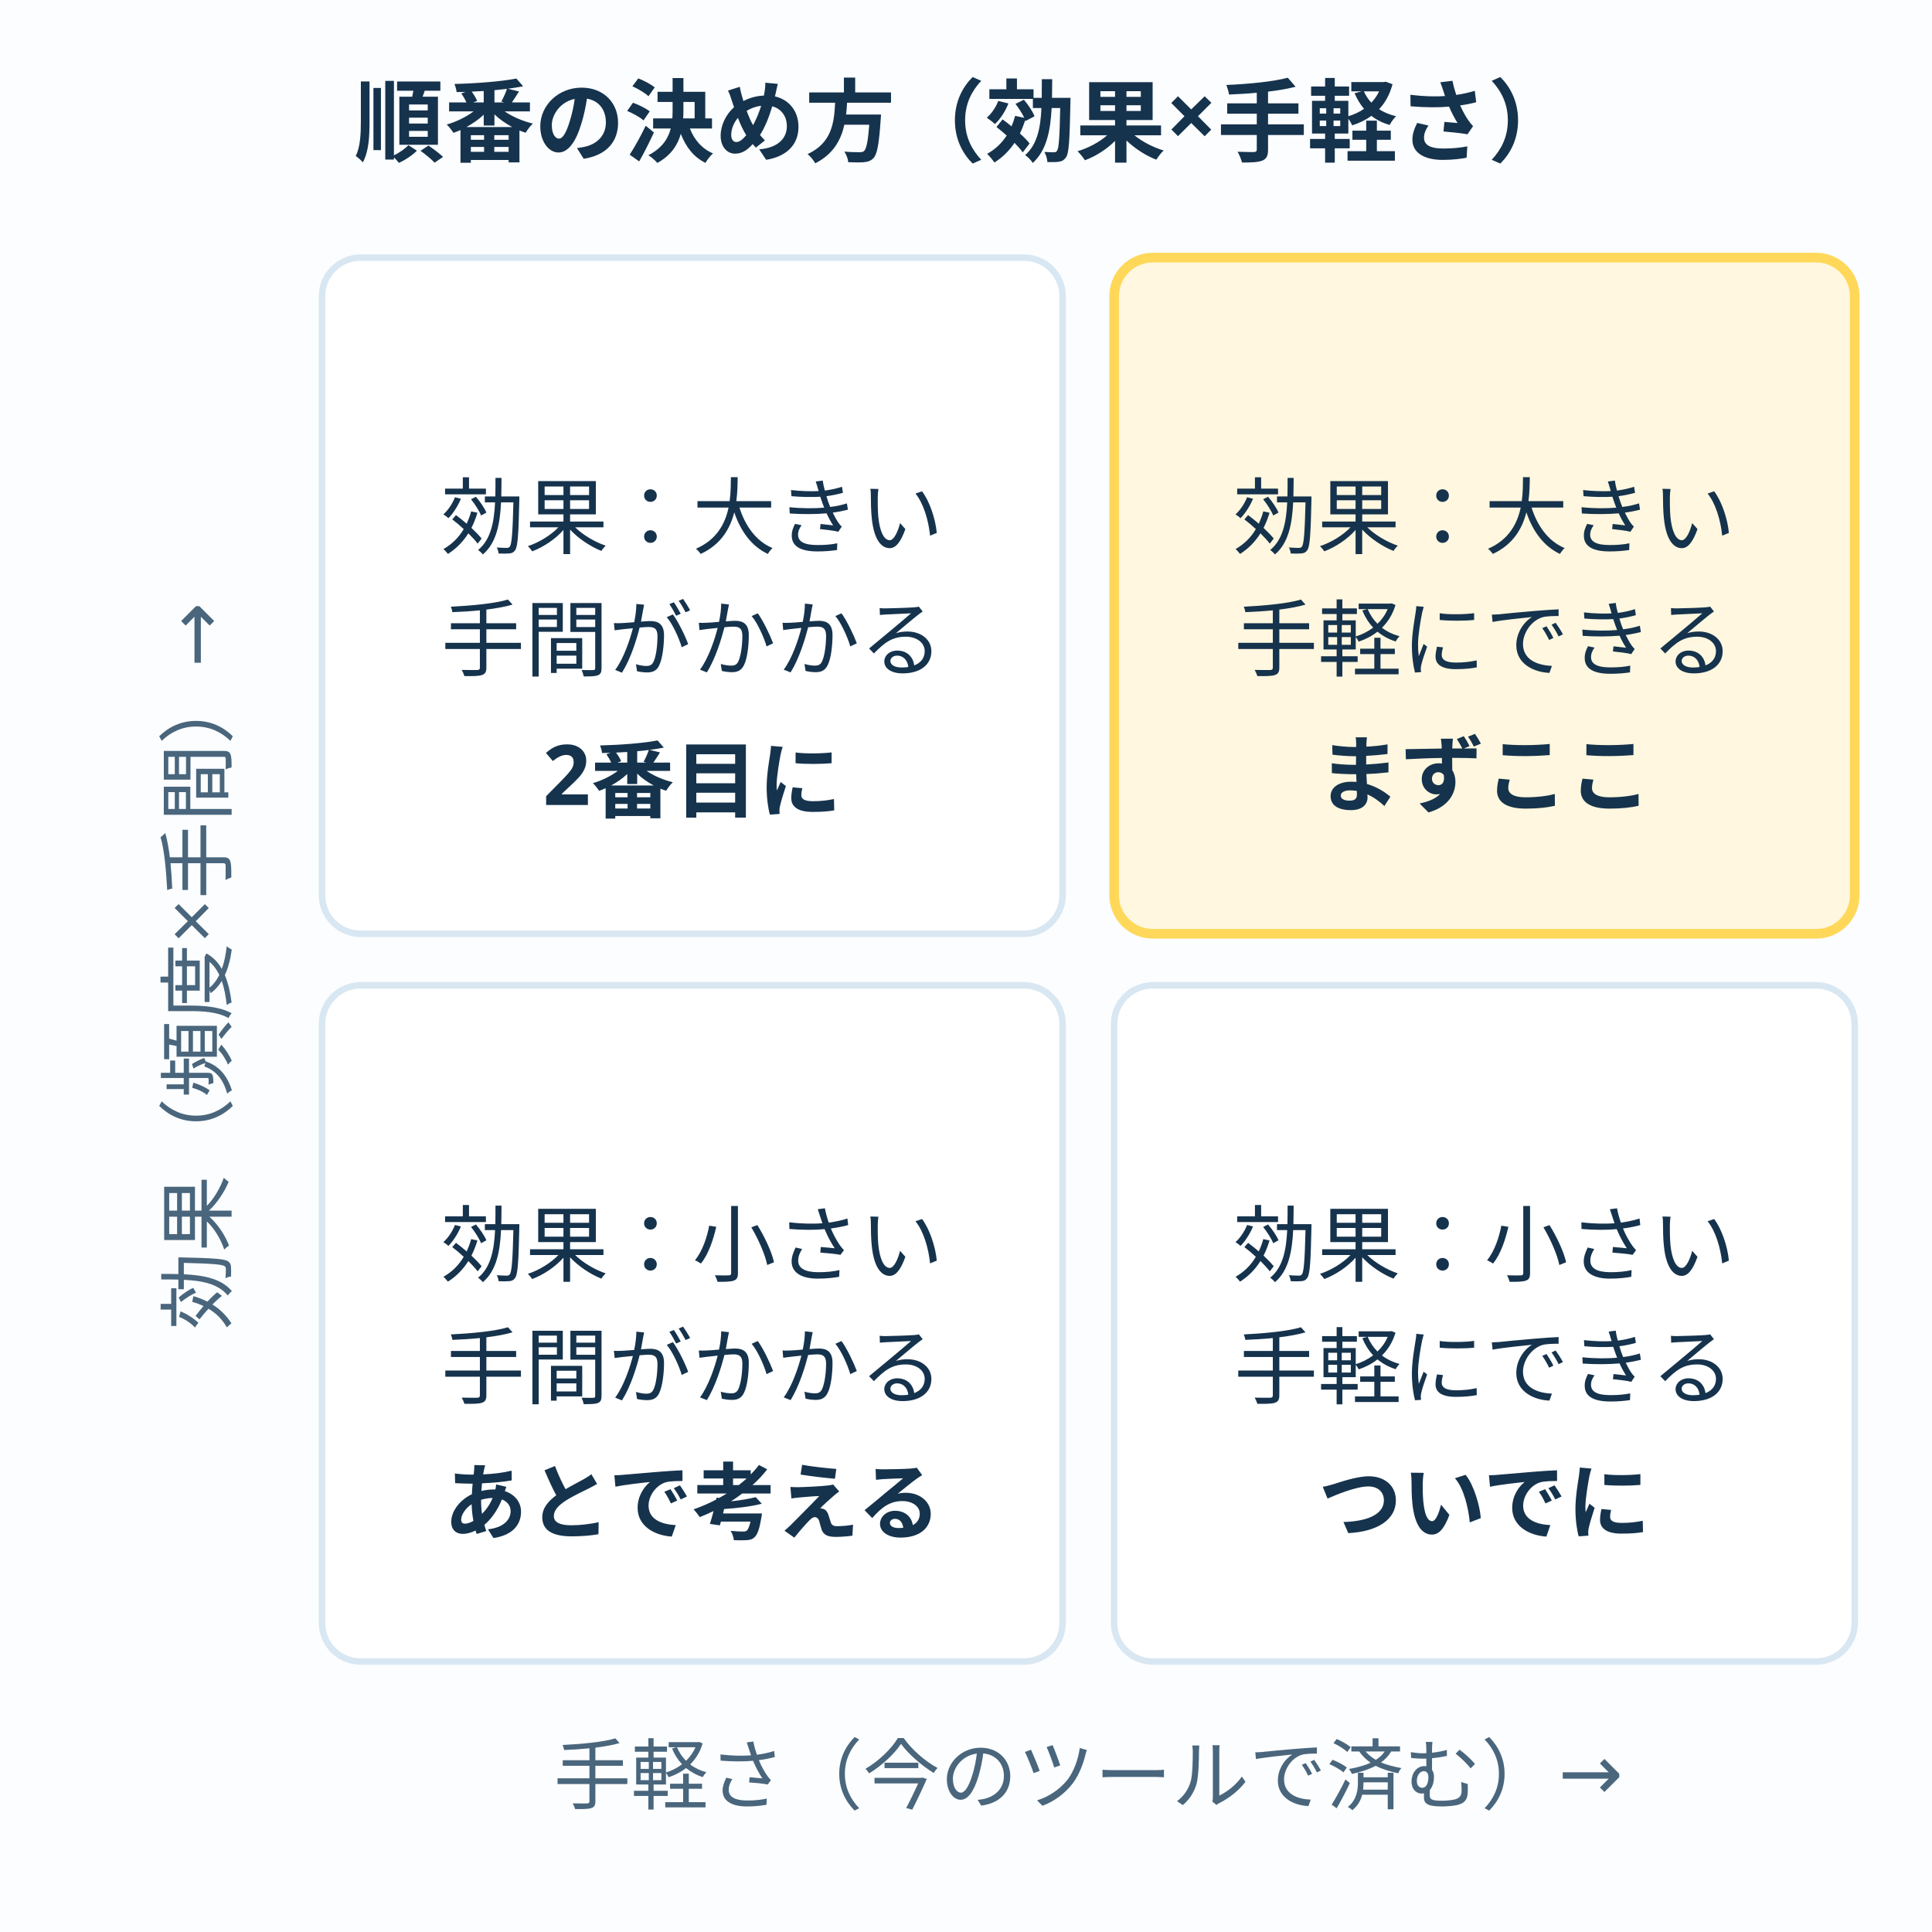
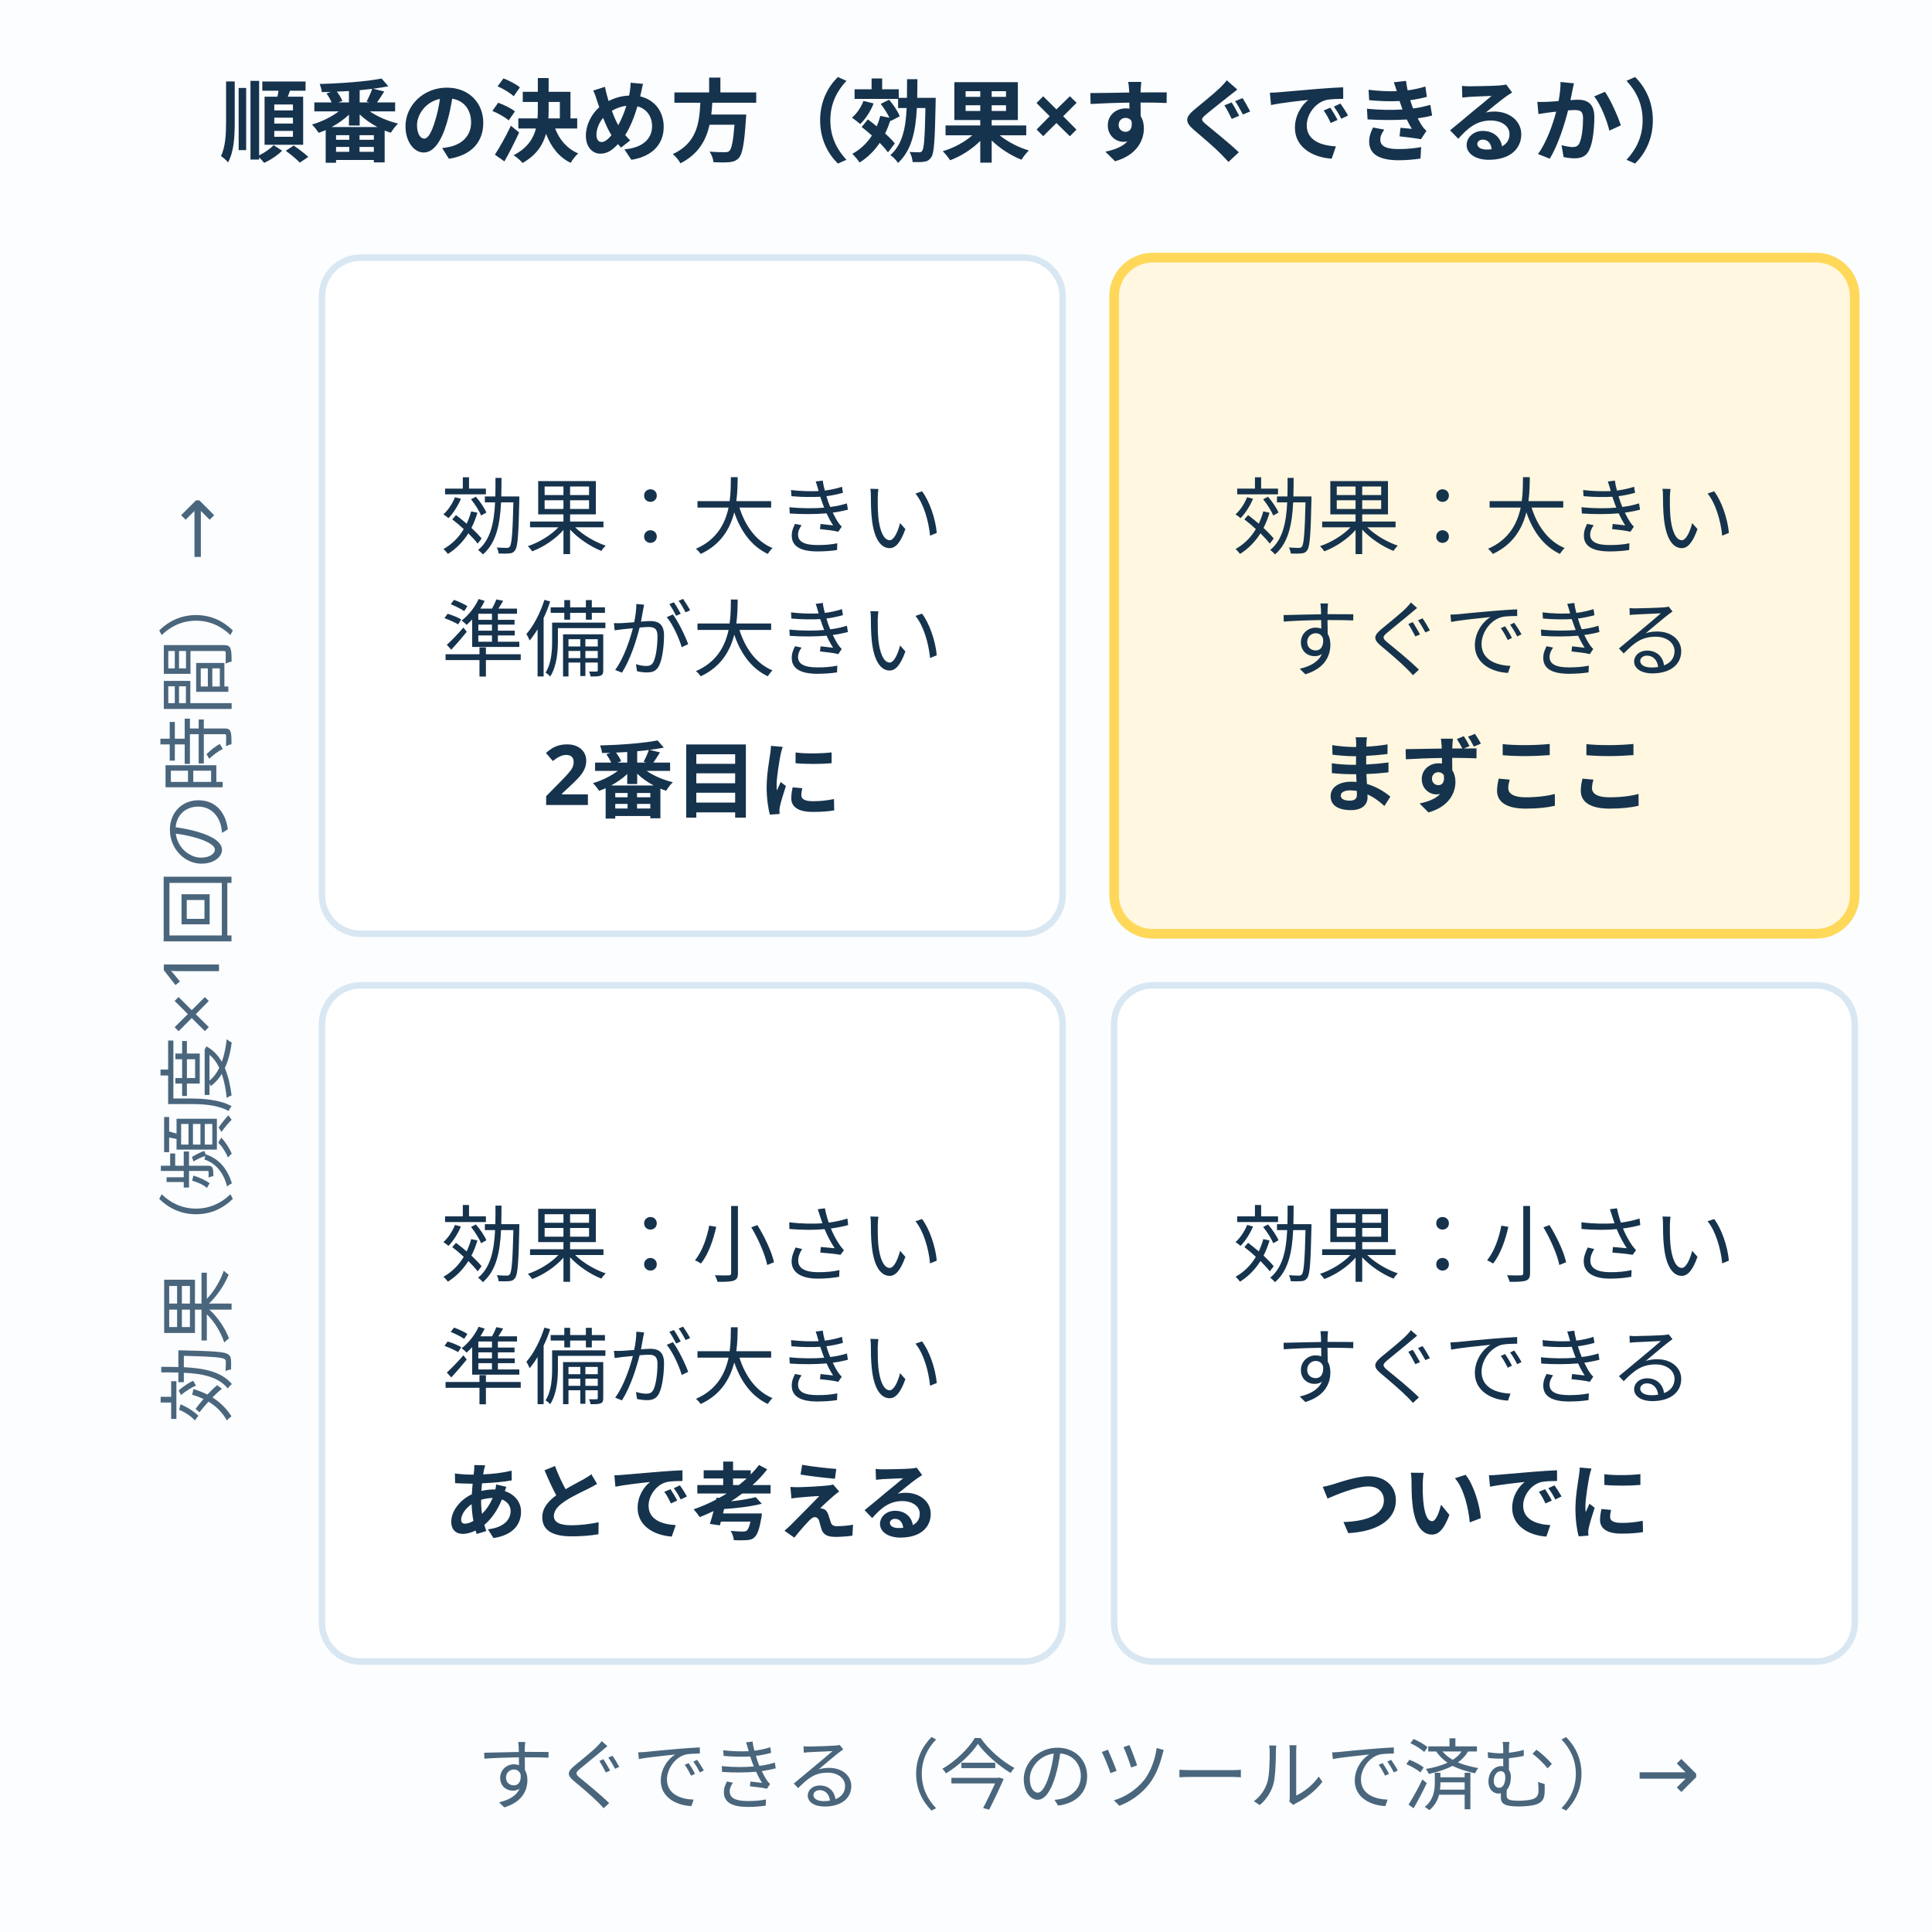
<svg xmlns="http://www.w3.org/2000/svg" viewBox="0 0 600 600" font-family="'Noto Sans JP','Hiragino Kaku Gothic ProN',sans-serif">
  <rect width="600" height="600" fill="#fbfdff" />
-   <text x="300" y="48" font-size="28" font-weight="700" fill="#16334d" text-anchor="middle">順番の決め方（効果×手軽さ）</text>
+   <text x="300" y="48" font-size="28" font-weight="700" fill="#16334d" text-anchor="middle">順番の決め方（効果×すぐできるか）</text>
  <g font-size="26" fill="#16334d">
    <rect x="100" y="80" width="230" height="210" rx="12" fill="#ffffff" stroke="#d8e7f2" stroke-width="2" />
    <text x="215" y="170" text-anchor="middle">効果：大きい</text>
-     <text x="215" y="208" text-anchor="middle">手間がかかる</text>
+     <text x="215" y="208" text-anchor="middle">準備が大きい</text>
    <text x="215" y="250" text-anchor="middle" font-weight="700">2番目に</text>
    <rect x="346" y="80" width="230" height="210" rx="12" fill="#fff7df" stroke="#ffd85a" stroke-width="3" />
    <text x="461" y="170" text-anchor="middle">効果：大きい</text>
-     <text x="461" y="208" text-anchor="middle">手軽にできる</text>
+     <text x="461" y="208" text-anchor="middle">すぐできる</text>
    <text x="461" y="250" text-anchor="middle" font-weight="700">まずここ</text>
    <rect x="100" y="306" width="230" height="210" rx="12" fill="#ffffff" stroke="#d8e7f2" stroke-width="2" />
    <text x="215" y="396" text-anchor="middle">効果：小さい</text>
-     <text x="215" y="434" text-anchor="middle">手間がかかる</text>
+     <text x="215" y="434" text-anchor="middle">準備が大きい</text>
    <text x="215" y="476" text-anchor="middle" font-weight="700">あとで考える</text>
    <rect x="346" y="306" width="230" height="210" rx="12" fill="#ffffff" stroke="#d8e7f2" stroke-width="2" />
    <text x="461" y="396" text-anchor="middle">効果：小さい</text>
-     <text x="461" y="434" text-anchor="middle">手軽にできる</text>
+     <text x="461" y="434" text-anchor="middle">すぐできる</text>
    <text x="461" y="476" text-anchor="middle" font-weight="700">ついでに</text>
-     <text x="70" y="300" font-size="24" fill="#4a667d" text-anchor="middle" transform="rotate(-90 70 300)">効果（頻度×手間）→</text>
-     <text x="338" y="560" font-size="24" fill="#4a667d" text-anchor="middle">手軽さ（今のツールで済む）→</text>
+     <text x="70" y="298" font-size="24" fill="#4a667d" text-anchor="middle" transform="rotate(-90 70 298)">効果（頻度×1回の時間）→</text>
+     <text x="338" y="560" font-size="24" fill="#4a667d" text-anchor="middle">すぐできる（今のツールで済む）→</text>
  </g>
</svg>
